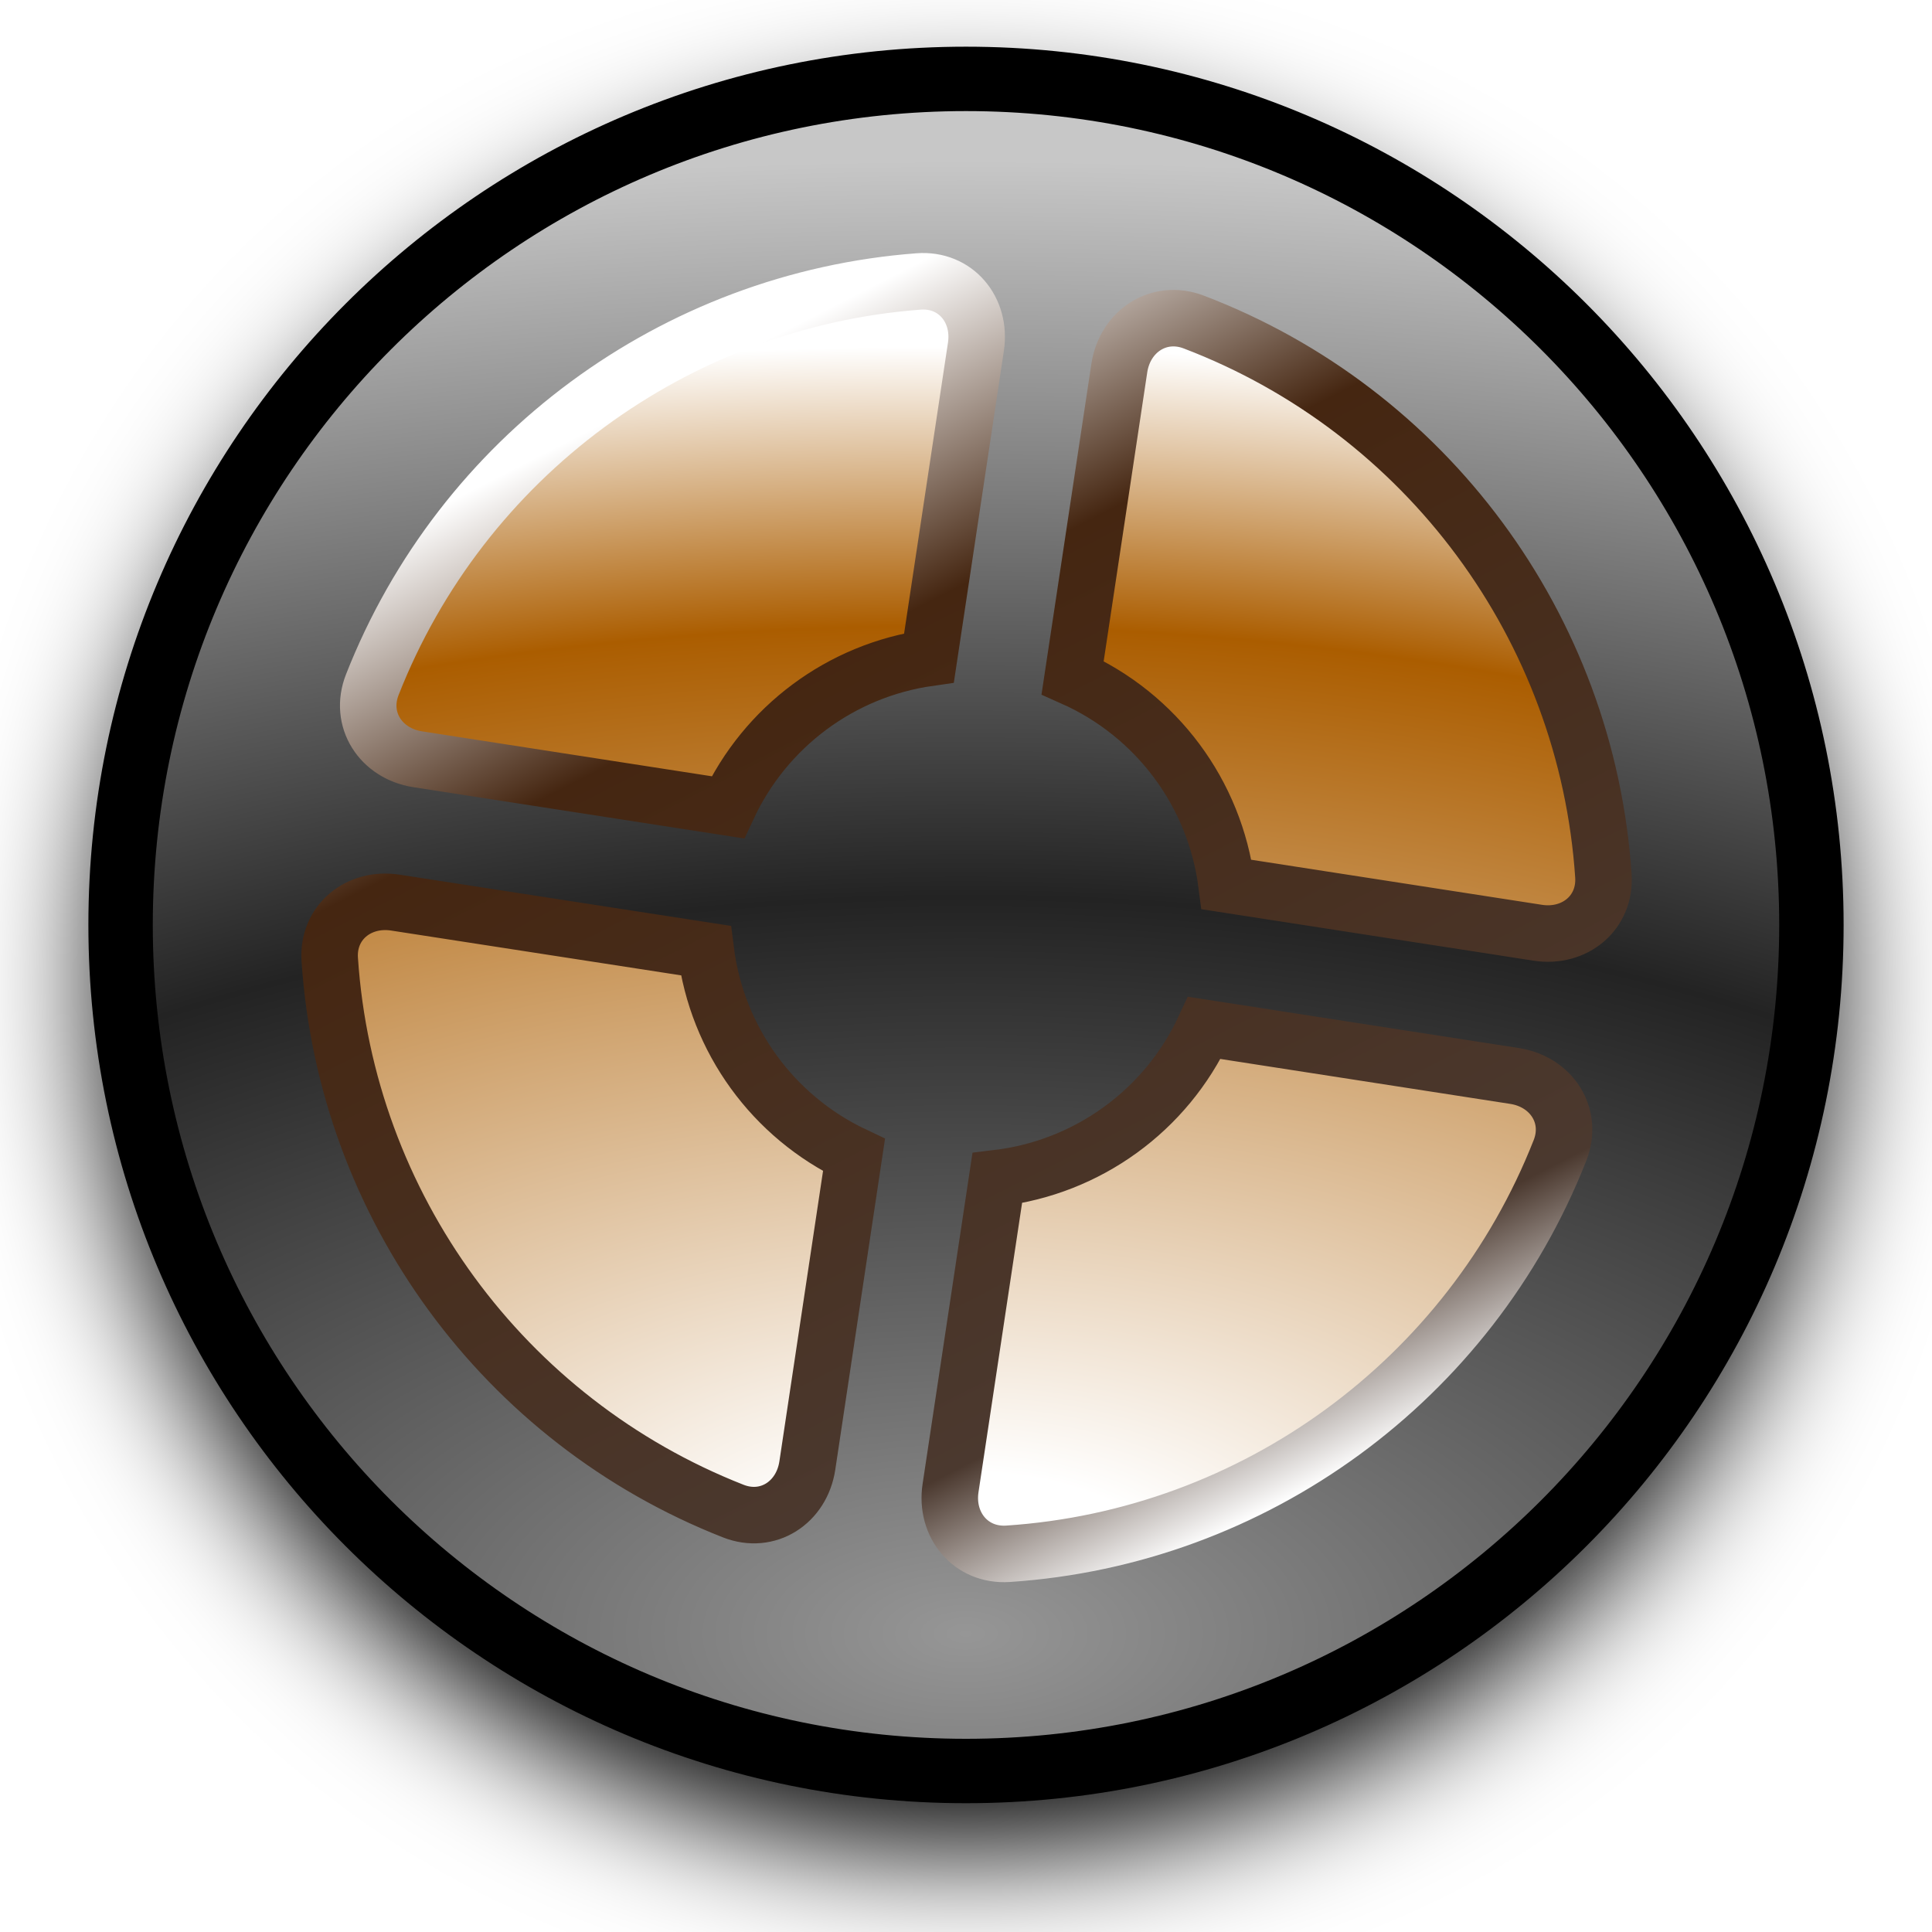
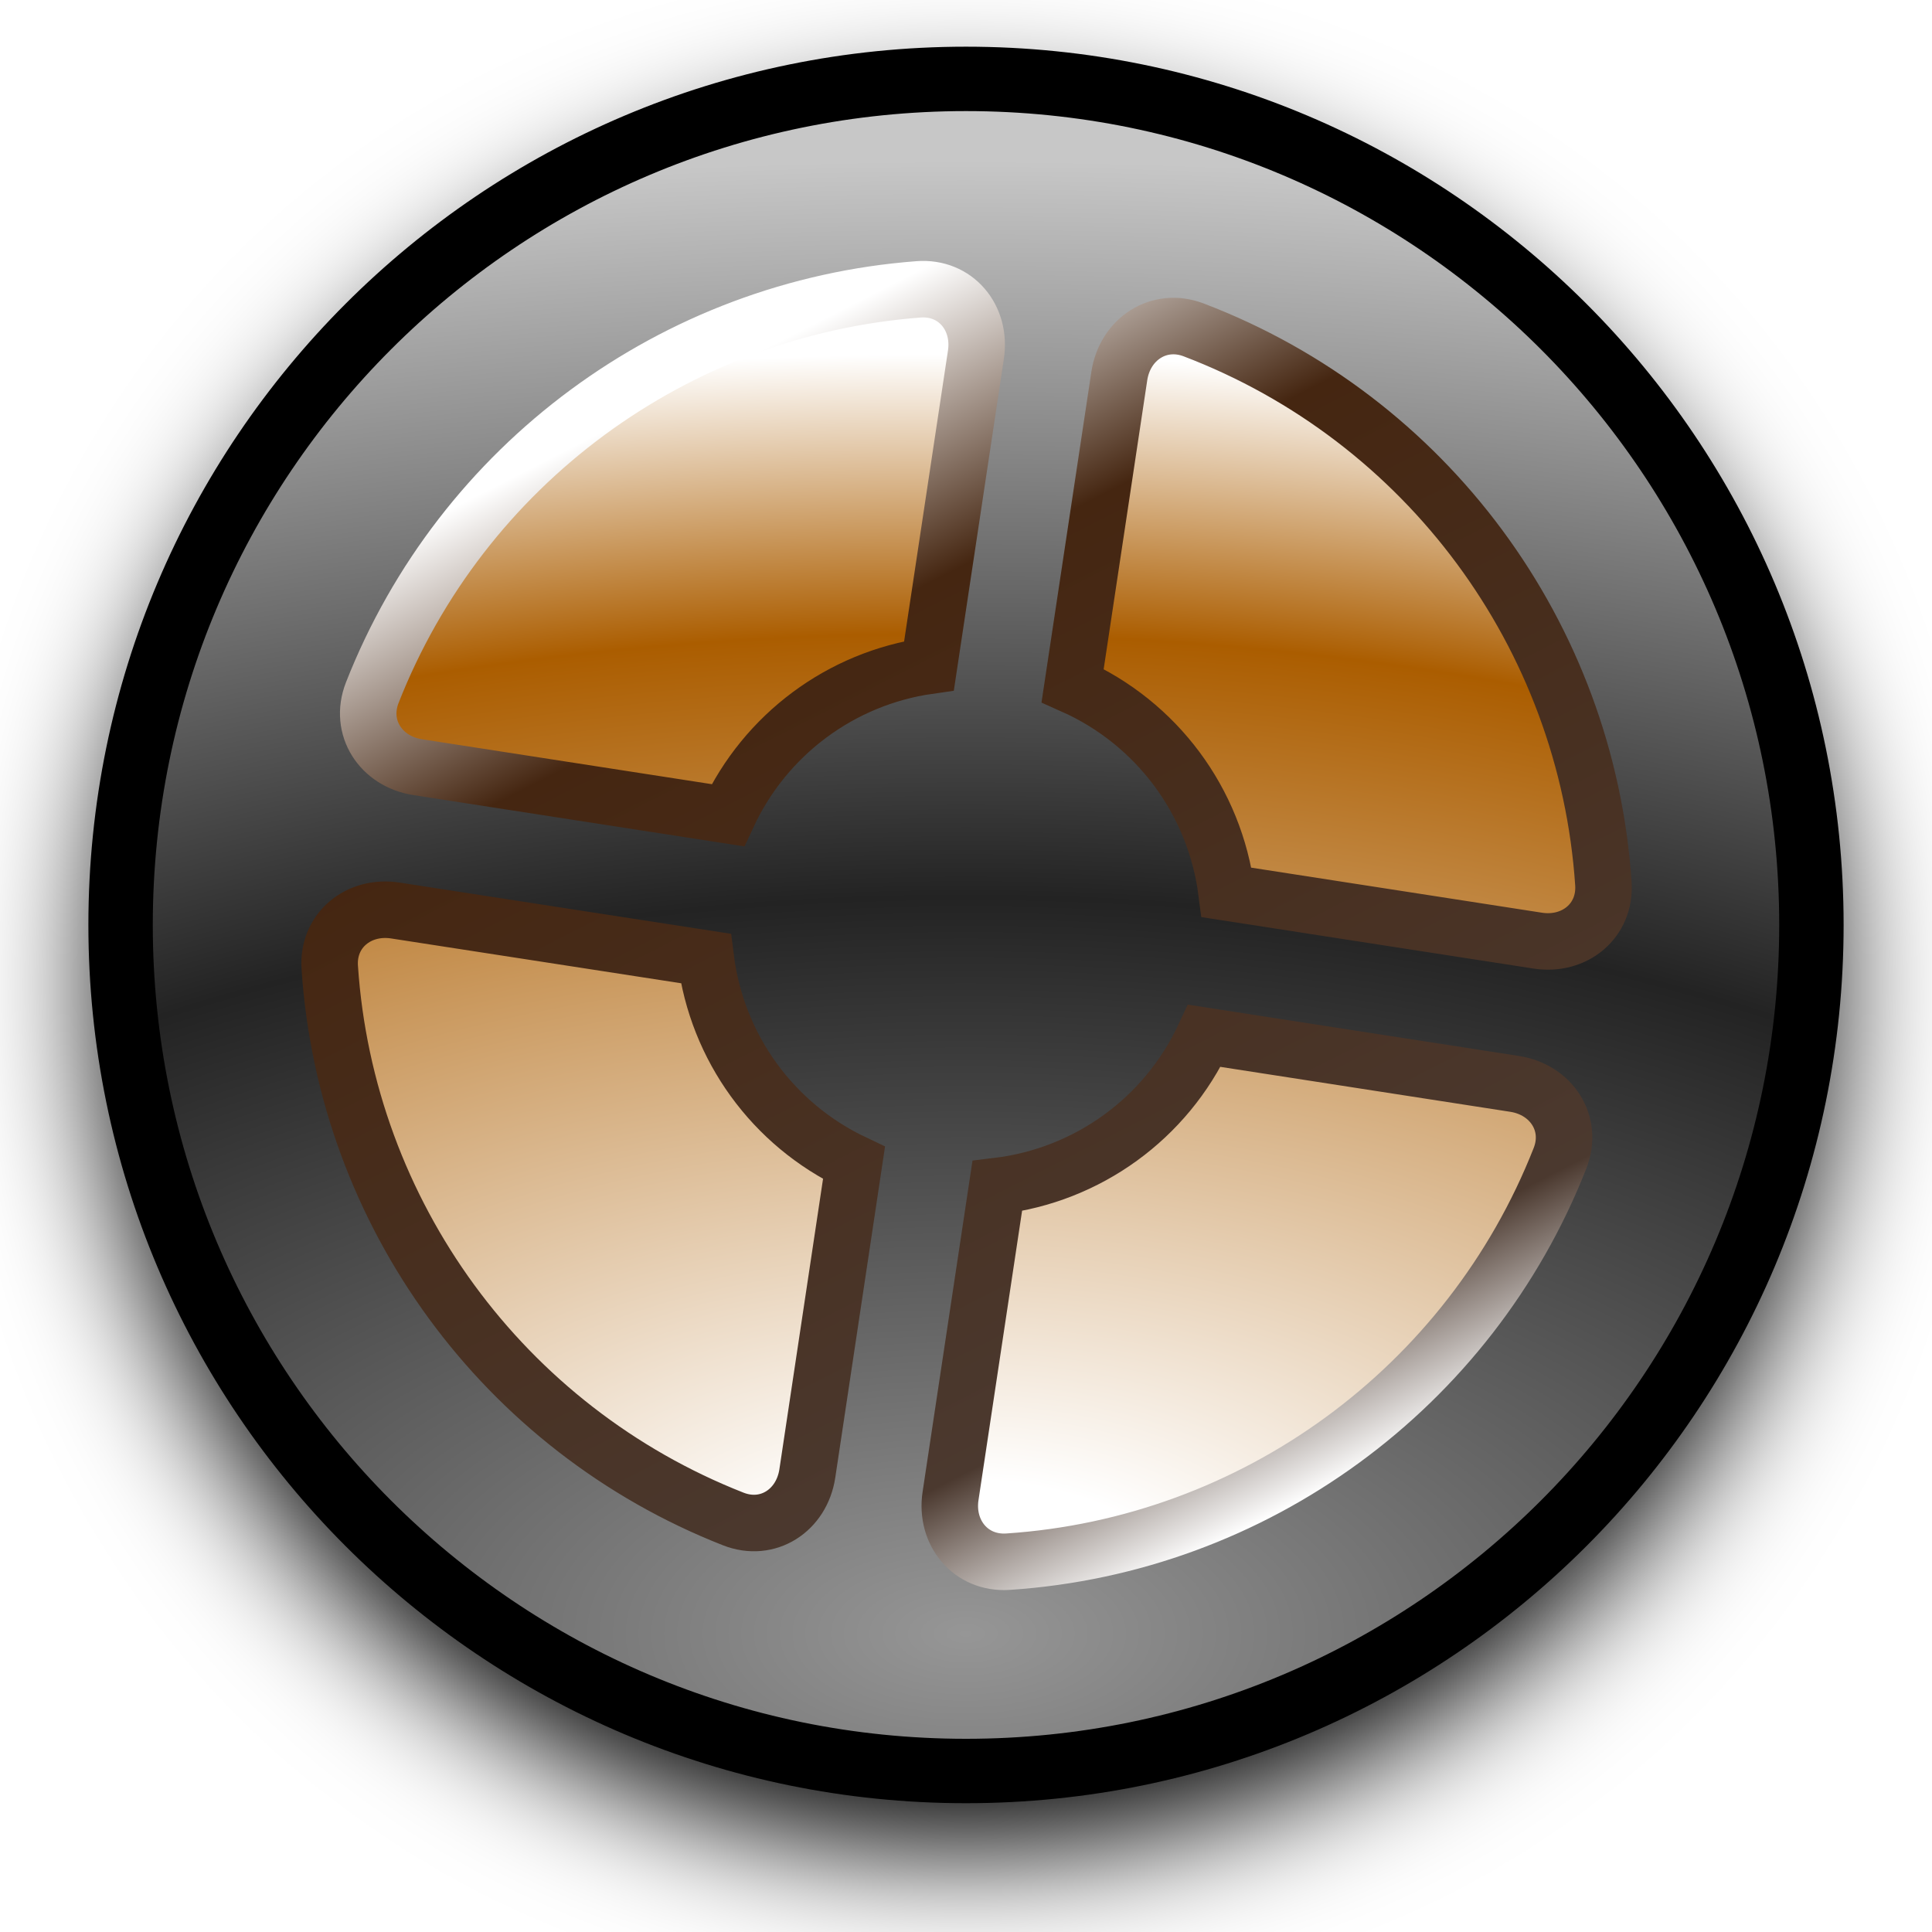
<svg xmlns="http://www.w3.org/2000/svg" xmlns:xlink="http://www.w3.org/1999/xlink" width="12mm" height="12mm" viewBox="0 0 12 12" version="1.1" id="svg1">
  <defs id="defs1">
    <linearGradient id="linearGradient1">
      <stop style="stop-color:#ffffff;stop-opacity:1;" offset="0.045" id="stop1" />
-       <stop style="stop-color:#452611;stop-opacity:1;" offset="0.276" id="stop8" />
+       <stop style="stop-color:#452611;stop-opacity:1;" offset="0.258" id="stop8" />
      <stop style="stop-color:#4b392f;stop-opacity:1;" offset="0.866" id="stop9" />
      <stop style="stop-color:#ffffff;stop-opacity:1;" offset="1" id="stop7" />
    </linearGradient>
    <linearGradient id="linearGradient4">
      <stop style="stop-color:#ffffff;stop-opacity:1;" offset="0.097" id="stop4" />
      <stop style="stop-color:#ab5d00;stop-opacity:1;" offset="0.776" id="stop6" />
      <stop style="stop-color:#ffffff;stop-opacity:1;" offset="1" id="stop5" />
    </linearGradient>
    <rect x="15.118" y="15.118" width="15.118" height="26.457" id="rect2" />
    <radialGradient xlink:href="#linearGradient4" id="radialGradient1" cx="6" cy="11.005" fx="6" fy="11.005" r="5.194" gradientTransform="matrix(3.471679,0.02721951,-0.01475864,1.882363,-14.66765,-9.879379)" gradientUnits="userSpaceOnUse" />
    <linearGradient xlink:href="#linearGradient1" id="linearGradient7" x1="3.636" y1="1.052" x2="8.371" y2="10.346" gradientUnits="userSpaceOnUse" />
    <radialGradient xlink:href="#linearGradient6" id="radialGradient3" gradientUnits="userSpaceOnUse" gradientTransform="matrix(0.763839,2.889885e-4,-1.4427474e-4,0.3813387,-12.32867,-8.66846)" cx="24" cy="49.322" fx="24" fy="49.322" r="24" />
    <linearGradient id="linearGradient6">
      <stop style="stop-color:#969696;stop-opacity:1;" offset="0" id="stop1-9" />
      <stop style="stop-color:#232323;stop-opacity:1;" offset="0.5" id="stop4-1" />
      <stop style="stop-color:#c7c7c7;stop-opacity:1;" offset="1" id="stop6-2" />
    </linearGradient>
    <filter style="color-interpolation-filters:sRGB" id="filter3" x="-0.105" y="-0.105" width="1.21" height="1.21">
      <feGaussianBlur stdDeviation="1.704" id="feGaussianBlur3" />
    </filter>
  </defs>
  <g id="g6">
    <ellipse style="font-variation-settings:normal;vector-effect:none;fill:#000000;fill-opacity:1;stroke:#000000;stroke-width:0.948;stroke-linecap:butt;stroke-linejoin:miter;stroke-miterlimit:4;stroke-dasharray:none;stroke-dashoffset:0;stroke-opacity:1;-inkscape-stroke:none;filter:url(#filter3);stop-color:#000000" id="ellipse3" cx="24.016" cy="25.437" rx="21.722" ry="21.737" transform="matrix(0.2417432,0,0,0.2417432,0.1943384,-0.03548515)" />
    <ellipse style="font-variation-settings:normal;fill:url(#radialGradient3);fill-opacity:1;stroke:#000000;stroke-width:0.4;stroke-linecap:butt;stroke-linejoin:miter;stroke-miterlimit:4;stroke-dasharray:none;stroke-dashoffset:0;stroke-opacity:1;stop-color:#000000" id="path3" cx="6" cy="5.745" rx="5.251" ry="5.255" />
-     <path id="path5" style="fill:url(#radialGradient1);stroke:url(#linearGradient7);stroke-width:0.443;stroke-opacity:1" d="M 7.201,1.391 6.835,3.818 C 7.494,4.111 7.951,4.726 8.042,5.44 L 10.481,5.818 C 10.77,5.863 11.016,5.662 10.996,5.37 10.865,3.423 9.608,1.725 7.784,1.03 7.511,0.926 7.245,1.102 7.201,1.391 Z M 5.627,0.712 C 3.713,0.857 2.045,2.088 1.344,3.875 1.238,4.147 1.411,4.413 1.7,4.458 l 2.432,0.377 C 4.426,4.202 5.019,3.761 5.709,3.663 L 6.077,1.223 C 6.12,0.934 5.918,0.69 5.627,0.712 Z M 1.011,6.029 c 0.129,1.929 1.363,3.616 3.163,4.323 0.272,0.107 0.537,-0.067 0.581,-0.356 L 5.121,7.561 C 4.485,7.26 4.047,6.656 3.959,5.958 L 1.526,5.582 C 1.237,5.537 0.991,5.738 1.011,6.029 Z M 7.868,6.564 C 7.567,7.212 6.953,7.657 6.244,7.742 L 5.878,10.171 c -0.044,0.289 0.158,0.535 0.45,0.516 1.931,-0.128 3.62,-1.362 4.328,-3.163 0.107,-0.272 -0.067,-0.538 -0.356,-0.583 z" transform="matrix(0.7922608,0,0,0.7922573,1.247176,1.184023)" />
+     <path id="path5" style="fill:url(#radialGradient1);stroke:url(#linearGradient7);stroke-width:0.443;stroke-opacity:1" d="M 7.201,1.391 6.835,3.818 C 7.494,4.111 7.951,4.726 8.042,5.44 L 10.481,5.818 C 10.77,5.863 11.016,5.662 10.996,5.37 10.865,3.423 9.608,1.725 7.784,1.03 7.511,0.926 7.245,1.102 7.201,1.391 Z M 5.627,0.712 C 3.713,0.857 2.045,2.088 1.344,3.875 1.238,4.147 1.411,4.413 1.7,4.458 l 2.432,0.377 C 4.426,4.202 5.019,3.761 5.709,3.663 L 6.077,1.223 C 6.12,0.934 5.918,0.69 5.627,0.712 Z M 1.011,6.029 c 0.129,1.929 1.363,3.616 3.163,4.323 0.272,0.107 0.537,-0.067 0.581,-0.356 L 5.121,7.561 C 4.485,7.26 4.047,6.656 3.959,5.958 L 1.526,5.582 C 1.237,5.537 0.991,5.738 1.011,6.029 Z M 7.868,6.564 C 7.567,7.212 6.953,7.657 6.244,7.742 L 5.878,10.171 c -0.044,0.289 0.158,0.535 0.45,0.516 1.931,-0.128 3.62,-1.362 4.328,-3.163 0.107,-0.272 -0.067,-0.538 -0.356,-0.583 z" transform="matrix(0.7922608,0,0,0.7922573,1.247176,1.233092)" />
  </g>
</svg>
